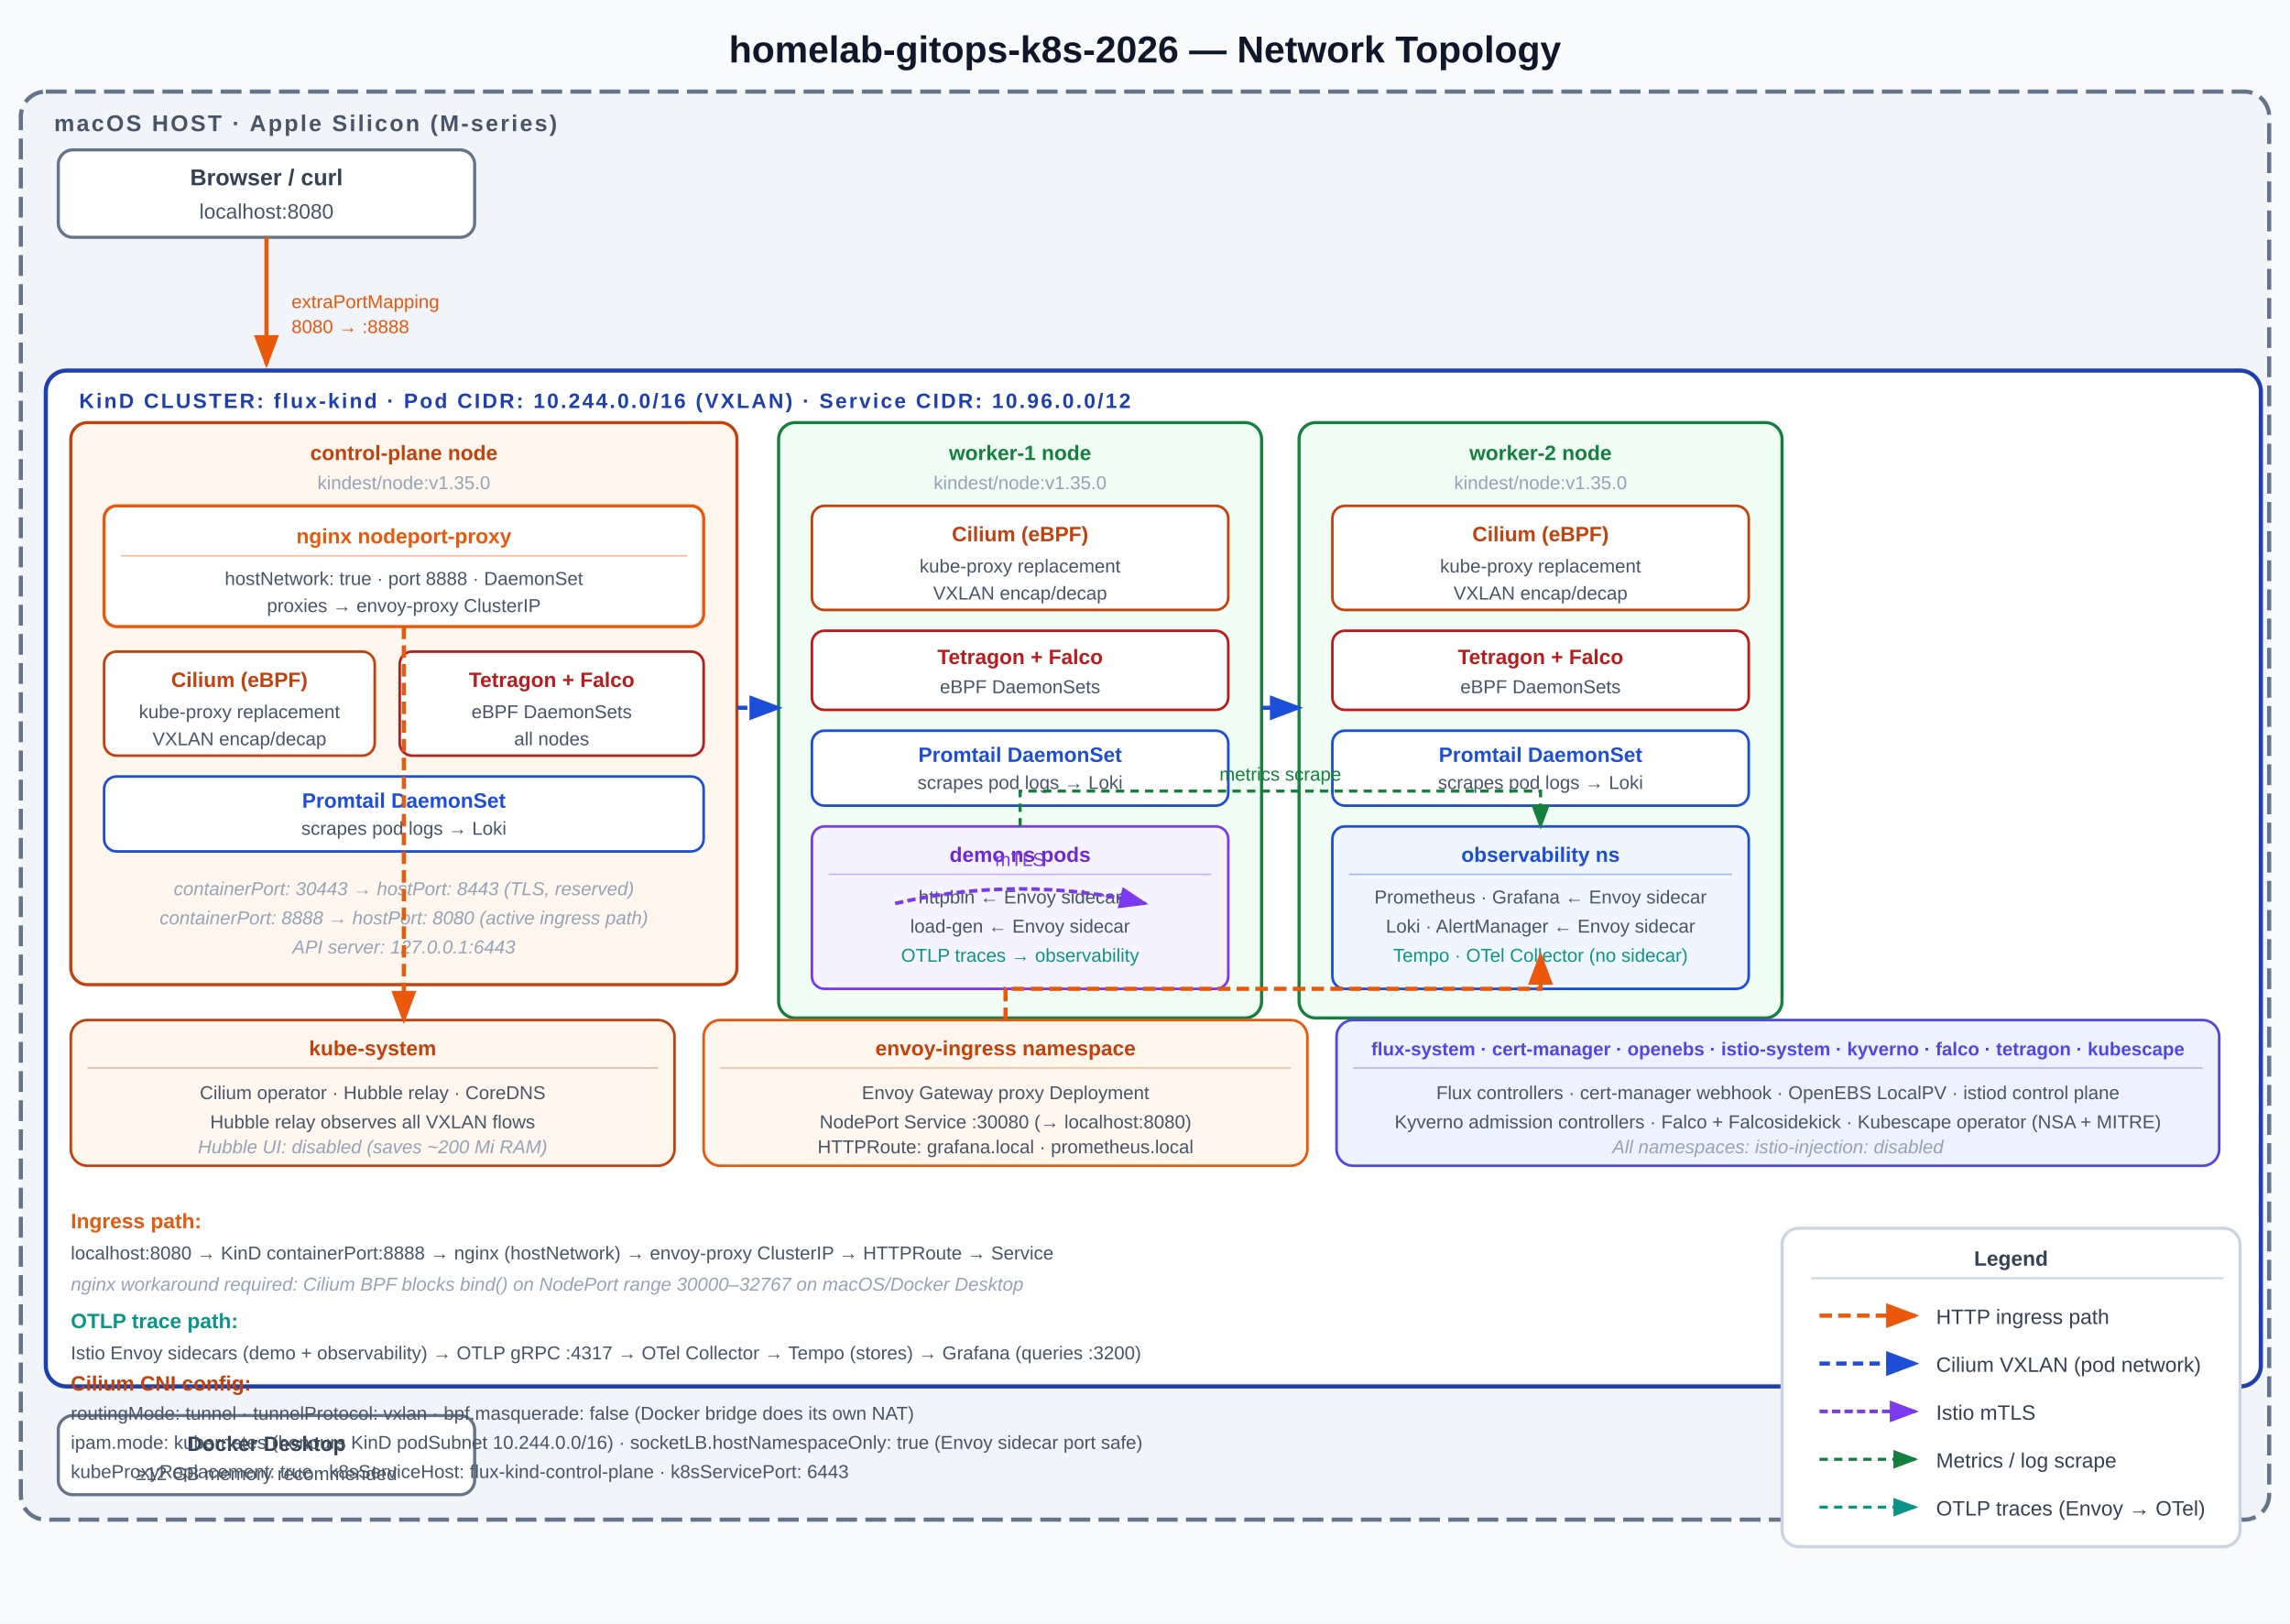
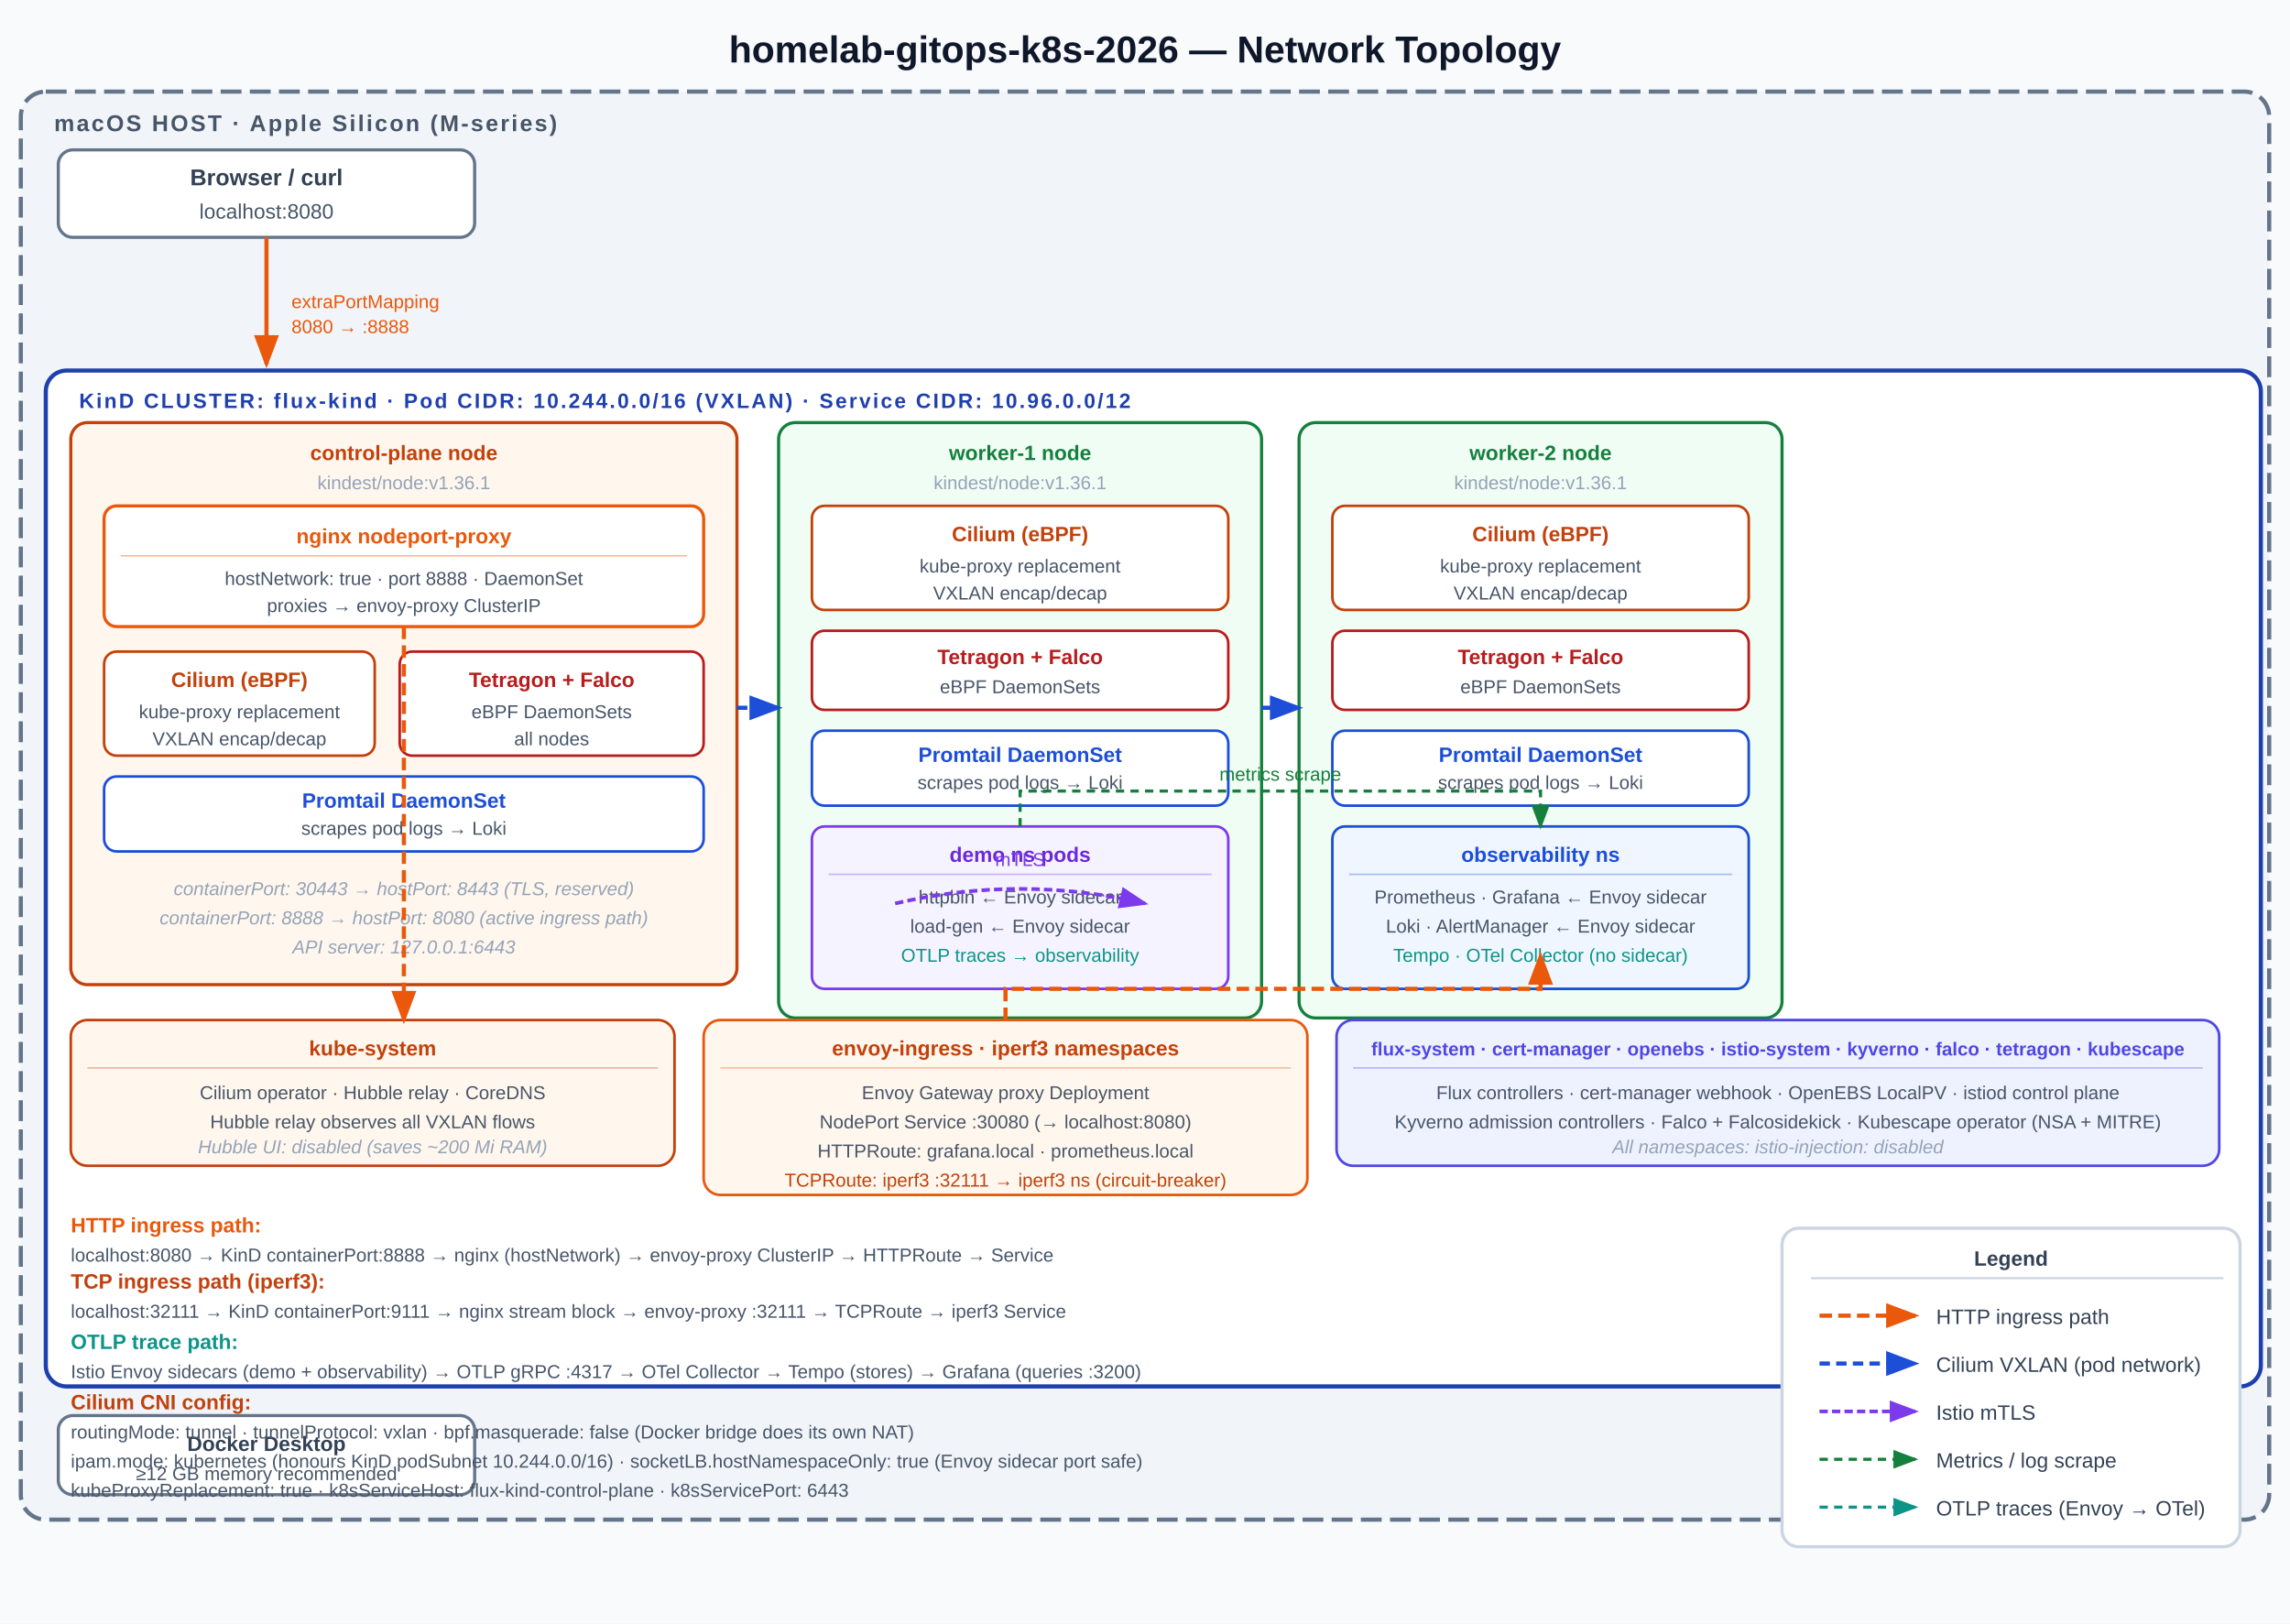
<svg xmlns="http://www.w3.org/2000/svg" width="1100" height="780" viewBox="0 0 1100 780">
  <defs>
    <marker id="arr-orange" markerWidth="8" markerHeight="6" refX="7" refY="3" orient="auto">
      <polygon points="0 0, 8 3, 0 6" fill="#EA580C" />
    </marker>
    <marker id="arr-blue" markerWidth="8" markerHeight="6" refX="7" refY="3" orient="auto">
      <polygon points="0 0, 8 3, 0 6" fill="#1D4ED8" />
    </marker>
    <marker id="arr-purple" markerWidth="8" markerHeight="6" refX="7" refY="3" orient="auto">
      <polygon points="0 0, 8 3, 0 6" fill="#7C3AED" />
    </marker>
    <marker id="arr-green" markerWidth="8" markerHeight="6" refX="7" refY="3" orient="auto">
      <polygon points="0 0, 8 3, 0 6" fill="#15803D" />
    </marker>
    <marker id="arr-gray" markerWidth="8" markerHeight="6" refX="7" refY="3" orient="auto">
      <polygon points="0 0, 8 3, 0 6" fill="#6B7280" />
    </marker>
    <marker id="arr-teal" markerWidth="8" markerHeight="6" refX="7" refY="3" orient="auto">
      <polygon points="0 0, 8 3, 0 6" fill="#0D9488" />
    </marker>
  </defs>
  <rect width="1100" height="780" fill="#F8FAFC" />
  <text x="550" y="30" text-anchor="middle" font-family="system-ui, -apple-system, Arial, sans-serif" font-size="18" font-weight="700" fill="#0F172A">homelab-gitops-k8s-2026 — Network Topology</text>
  <rect x="10" y="44" width="1080" height="686" rx="12" fill="#F1F5F9" stroke="#64748B" stroke-width="2" stroke-dasharray="10,4" />
  <text x="26" y="63" font-family="system-ui, -apple-system, Arial, sans-serif" font-size="11" font-weight="700" fill="#475569" letter-spacing="1">macOS HOST  ·  Apple Silicon (M-series)</text>
  <rect x="28" y="72" width="200" height="42" rx="7" fill="white" stroke="#64748B" stroke-width="1.5" />
  <text x="128" y="89" text-anchor="middle" font-family="system-ui, -apple-system, Arial, sans-serif" font-size="11" font-weight="600" fill="#334155">Browser / curl</text>
  <text x="128" y="105" text-anchor="middle" font-family="system-ui, -apple-system, Arial, sans-serif" font-size="10" fill="#475569">localhost:8080</text>
  <line x1="128" y1="114" x2="128" y2="175" stroke="#EA580C" stroke-width="2" marker-end="url(#arr-orange)" />
  <text x="140" y="148" font-family="system-ui, -apple-system, Arial, sans-serif" font-size="9" fill="#EA580C">extraPortMapping</text>
  <text x="140" y="160" font-family="system-ui, -apple-system, Arial, sans-serif" font-size="9" fill="#EA580C">8080 → :8888</text>
  <rect x="28" y="680" width="200" height="38" rx="7" fill="white" stroke="#64748B" stroke-width="1.5" />
  <text x="128" y="697" text-anchor="middle" font-family="system-ui, -apple-system, Arial, sans-serif" font-size="10" font-weight="600" fill="#334155">Docker Desktop</text>
  <text x="128" y="711" text-anchor="middle" font-family="system-ui, -apple-system, Arial, sans-serif" font-size="9" fill="#475569">≥12 GB memory recommended</text>
  <rect x="22" y="178" width="1064" height="488" rx="10" fill="white" stroke="#1E40AF" stroke-width="2" />
  <text x="38" y="196" font-family="system-ui, -apple-system, Arial, sans-serif" font-size="10" font-weight="700" fill="#1E40AF" letter-spacing="1">KinD CLUSTER: flux-kind  ·  Pod CIDR: 10.244.0.0/16 (VXLAN)  ·  Service CIDR: 10.96.0.0/12</text>
  <rect x="34" y="203" width="320" height="270" rx="8" fill="#FFF7ED" stroke="#C2410C" stroke-width="1.5" />
  <text x="194" y="221" text-anchor="middle" font-family="system-ui, -apple-system, Arial, sans-serif" font-size="10" font-weight="700" fill="#C2410C">control-plane node</text>
-   <text x="194" y="235" text-anchor="middle" font-family="system-ui, -apple-system, Arial, sans-serif" font-size="9" fill="#94A3B8">kindest/node:v1.35.0</text>
+   <text x="194" y="235" text-anchor="middle" font-family="system-ui, -apple-system, Arial, sans-serif" font-size="9" fill="#94A3B8">kindest/node:v1.36.1</text>
  <rect x="50" y="243" width="288" height="58" rx="6" fill="white" stroke="#EA580C" stroke-width="1.5" />
  <text x="194" y="261" text-anchor="middle" font-family="system-ui, -apple-system, Arial, sans-serif" font-size="10" font-weight="700" fill="#EA580C">nginx nodeport-proxy</text>
  <line x1="58" y1="267" x2="330" y2="267" stroke="#EA580C" stroke-width="0.75" opacity="0.4" />
  <text x="194" y="281" text-anchor="middle" font-family="system-ui, -apple-system, Arial, sans-serif" font-size="9" fill="#475569">hostNetwork: true · port 8888 · DaemonSet</text>
  <text x="194" y="294" text-anchor="middle" font-family="system-ui, -apple-system, Arial, sans-serif" font-size="9" fill="#475569">proxies → envoy-proxy ClusterIP</text>
  <rect x="50" y="313" width="130" height="50" rx="6" fill="white" stroke="#C2410C" stroke-width="1.25" />
  <text x="115" y="330" text-anchor="middle" font-family="system-ui, -apple-system, Arial, sans-serif" font-size="10" font-weight="600" fill="#C2410C">Cilium (eBPF)</text>
  <text x="115" y="345" text-anchor="middle" font-family="system-ui, -apple-system, Arial, sans-serif" font-size="9" fill="#475569">kube-proxy replacement</text>
  <text x="115" y="358" text-anchor="middle" font-family="system-ui, -apple-system, Arial, sans-serif" font-size="9" fill="#475569">VXLAN encap/decap</text>
  <rect x="192" y="313" width="146" height="50" rx="6" fill="white" stroke="#B91C1C" stroke-width="1.25" />
  <text x="265" y="330" text-anchor="middle" font-family="system-ui, -apple-system, Arial, sans-serif" font-size="10" font-weight="600" fill="#B91C1C">Tetragon + Falco</text>
  <text x="265" y="345" text-anchor="middle" font-family="system-ui, -apple-system, Arial, sans-serif" font-size="9" fill="#475569">eBPF DaemonSets</text>
  <text x="265" y="358" text-anchor="middle" font-family="system-ui, -apple-system, Arial, sans-serif" font-size="9" fill="#475569">all nodes</text>
  <rect x="50" y="373" width="288" height="36" rx="6" fill="white" stroke="#1D4ED8" stroke-width="1.25" />
  <text x="194" y="388" text-anchor="middle" font-family="system-ui, -apple-system, Arial, sans-serif" font-size="10" font-weight="600" fill="#1D4ED8">Promtail DaemonSet</text>
  <text x="194" y="401" text-anchor="middle" font-family="system-ui, -apple-system, Arial, sans-serif" font-size="9" fill="#475569">scrapes pod logs → Loki</text>
  <text x="194" y="430" text-anchor="middle" font-family="system-ui, -apple-system, Arial, sans-serif" font-size="9" fill="#94A3B8" font-style="italic">containerPort: 30443 → hostPort: 8443 (TLS, reserved)</text>
  <text x="194" y="444" text-anchor="middle" font-family="system-ui, -apple-system, Arial, sans-serif" font-size="9" fill="#94A3B8" font-style="italic">containerPort: 8888 → hostPort: 8080 (active ingress path)</text>
  <text x="194" y="458" text-anchor="middle" font-family="system-ui, -apple-system, Arial, sans-serif" font-size="9" fill="#94A3B8" font-style="italic">API server: 127.0.0.1:6443</text>
  <rect x="374" y="203" width="232" height="286" rx="8" fill="#F0FDF4" stroke="#15803D" stroke-width="1.5" />
  <text x="490" y="221" text-anchor="middle" font-family="system-ui, -apple-system, Arial, sans-serif" font-size="10" font-weight="700" fill="#15803D">worker-1 node</text>
-   <text x="490" y="235" text-anchor="middle" font-family="system-ui, -apple-system, Arial, sans-serif" font-size="9" fill="#94A3B8">kindest/node:v1.35.0</text>
+   <text x="490" y="235" text-anchor="middle" font-family="system-ui, -apple-system, Arial, sans-serif" font-size="9" fill="#94A3B8">kindest/node:v1.36.1</text>
  <rect x="390" y="243" width="200" height="50" rx="6" fill="white" stroke="#C2410C" stroke-width="1.25" />
  <text x="490" y="260" text-anchor="middle" font-family="system-ui, -apple-system, Arial, sans-serif" font-size="10" font-weight="600" fill="#C2410C">Cilium (eBPF)</text>
  <text x="490" y="275" text-anchor="middle" font-family="system-ui, -apple-system, Arial, sans-serif" font-size="9" fill="#475569">kube-proxy replacement</text>
  <text x="490" y="288" text-anchor="middle" font-family="system-ui, -apple-system, Arial, sans-serif" font-size="9" fill="#475569">VXLAN encap/decap</text>
  <rect x="390" y="303" width="200" height="38" rx="6" fill="white" stroke="#B91C1C" stroke-width="1.25" />
  <text x="490" y="319" text-anchor="middle" font-family="system-ui, -apple-system, Arial, sans-serif" font-size="10" font-weight="600" fill="#B91C1C">Tetragon + Falco</text>
  <text x="490" y="333" text-anchor="middle" font-family="system-ui, -apple-system, Arial, sans-serif" font-size="9" fill="#475569">eBPF DaemonSets</text>
  <rect x="390" y="351" width="200" height="36" rx="6" fill="white" stroke="#1D4ED8" stroke-width="1.25" />
  <text x="490" y="366" text-anchor="middle" font-family="system-ui, -apple-system, Arial, sans-serif" font-size="10" font-weight="600" fill="#1D4ED8">Promtail DaemonSet</text>
  <text x="490" y="379" text-anchor="middle" font-family="system-ui, -apple-system, Arial, sans-serif" font-size="9" fill="#475569">scrapes pod logs → Loki</text>
  <rect x="390" y="397" width="200" height="78" rx="6" fill="#F5F3FF" stroke="#7C3AED" stroke-width="1.25" />
  <text x="490" y="414" text-anchor="middle" font-family="system-ui, -apple-system, Arial, sans-serif" font-size="10" font-weight="600" fill="#6D28D9">demo ns pods</text>
  <line x1="398" y1="420" x2="582" y2="420" stroke="#7C3AED" stroke-width="0.75" opacity="0.35" />
  <text x="490" y="434" text-anchor="middle" font-family="system-ui, -apple-system, Arial, sans-serif" font-size="9" fill="#475569">httpbin ← Envoy sidecar</text>
  <text x="490" y="448" text-anchor="middle" font-family="system-ui, -apple-system, Arial, sans-serif" font-size="9" fill="#475569">load-gen ← Envoy sidecar</text>
  <text x="490" y="462" text-anchor="middle" font-family="system-ui, -apple-system, Arial, sans-serif" font-size="9" fill="#0D9488">OTLP traces → observability</text>
  <rect x="624" y="203" width="232" height="286" rx="8" fill="#F0FDF4" stroke="#15803D" stroke-width="1.5" />
  <text x="740" y="221" text-anchor="middle" font-family="system-ui, -apple-system, Arial, sans-serif" font-size="10" font-weight="700" fill="#15803D">worker-2 node</text>
-   <text x="740" y="235" text-anchor="middle" font-family="system-ui, -apple-system, Arial, sans-serif" font-size="9" fill="#94A3B8">kindest/node:v1.35.0</text>
+   <text x="740" y="235" text-anchor="middle" font-family="system-ui, -apple-system, Arial, sans-serif" font-size="9" fill="#94A3B8">kindest/node:v1.36.1</text>
  <rect x="640" y="243" width="200" height="50" rx="6" fill="white" stroke="#C2410C" stroke-width="1.25" />
  <text x="740" y="260" text-anchor="middle" font-family="system-ui, -apple-system, Arial, sans-serif" font-size="10" font-weight="600" fill="#C2410C">Cilium (eBPF)</text>
  <text x="740" y="275" text-anchor="middle" font-family="system-ui, -apple-system, Arial, sans-serif" font-size="9" fill="#475569">kube-proxy replacement</text>
  <text x="740" y="288" text-anchor="middle" font-family="system-ui, -apple-system, Arial, sans-serif" font-size="9" fill="#475569">VXLAN encap/decap</text>
  <rect x="640" y="303" width="200" height="38" rx="6" fill="white" stroke="#B91C1C" stroke-width="1.25" />
  <text x="740" y="319" text-anchor="middle" font-family="system-ui, -apple-system, Arial, sans-serif" font-size="10" font-weight="600" fill="#B91C1C">Tetragon + Falco</text>
  <text x="740" y="333" text-anchor="middle" font-family="system-ui, -apple-system, Arial, sans-serif" font-size="9" fill="#475569">eBPF DaemonSets</text>
  <rect x="640" y="351" width="200" height="36" rx="6" fill="white" stroke="#1D4ED8" stroke-width="1.25" />
  <text x="740" y="366" text-anchor="middle" font-family="system-ui, -apple-system, Arial, sans-serif" font-size="10" font-weight="600" fill="#1D4ED8">Promtail DaemonSet</text>
  <text x="740" y="379" text-anchor="middle" font-family="system-ui, -apple-system, Arial, sans-serif" font-size="9" fill="#475569">scrapes pod logs → Loki</text>
  <rect x="640" y="397" width="200" height="78" rx="6" fill="#EFF6FF" stroke="#1D4ED8" stroke-width="1.25" />
  <text x="740" y="414" text-anchor="middle" font-family="system-ui, -apple-system, Arial, sans-serif" font-size="10" font-weight="600" fill="#1D4ED8">observability ns</text>
  <line x1="648" y1="420" x2="832" y2="420" stroke="#1D4ED8" stroke-width="0.75" opacity="0.35" />
  <text x="740" y="434" text-anchor="middle" font-family="system-ui, -apple-system, Arial, sans-serif" font-size="9" fill="#475569">Prometheus · Grafana ← Envoy sidecar</text>
  <text x="740" y="448" text-anchor="middle" font-family="system-ui, -apple-system, Arial, sans-serif" font-size="9" fill="#475569">Loki · AlertManager ← Envoy sidecar</text>
  <text x="740" y="462" text-anchor="middle" font-family="system-ui, -apple-system, Arial, sans-serif" font-size="9" fill="#0D9488">Tempo · OTel Collector (no sidecar)</text>
  <rect x="34" y="490" width="290" height="70" rx="8" fill="#FFF7ED" stroke="#C2410C" stroke-width="1.25" />
  <text x="179" y="507" text-anchor="middle" font-family="system-ui, -apple-system, Arial, sans-serif" font-size="10" font-weight="700" fill="#C2410C">kube-system</text>
  <line x1="42" y1="513" x2="316" y2="513" stroke="#C2410C" stroke-width="0.75" opacity="0.35" />
  <text x="179" y="528" text-anchor="middle" font-family="system-ui, -apple-system, Arial, sans-serif" font-size="9" fill="#475569">Cilium operator · Hubble relay · CoreDNS</text>
  <text x="179" y="542" text-anchor="middle" font-family="system-ui, -apple-system, Arial, sans-serif" font-size="9" fill="#475569">Hubble relay observes all VXLAN flows</text>
  <text x="179" y="554" text-anchor="middle" font-family="system-ui, -apple-system, Arial, sans-serif" font-size="9" fill="#94A3B8" font-style="italic">Hubble UI: disabled (saves ~200 Mi RAM)</text>
-   <rect x="338" y="490" width="290" height="70" rx="8" fill="#FFF7ED" stroke="#EA580C" stroke-width="1.25" />
-   <text x="483" y="507" text-anchor="middle" font-family="system-ui, -apple-system, Arial, sans-serif" font-size="10" font-weight="700" fill="#C2410C">envoy-ingress namespace</text>
+   <rect x="338" y="490" width="290" height="84" rx="8" fill="#FFF7ED" stroke="#EA580C" stroke-width="1.25" />
+   <text x="483" y="507" text-anchor="middle" font-family="system-ui, -apple-system, Arial, sans-serif" font-size="10" font-weight="700" fill="#C2410C">envoy-ingress · iperf3 namespaces</text>
  <line x1="346" y1="513" x2="620" y2="513" stroke="#EA580C" stroke-width="0.75" opacity="0.35" />
  <text x="483" y="528" text-anchor="middle" font-family="system-ui, -apple-system, Arial, sans-serif" font-size="9" fill="#475569">Envoy Gateway proxy Deployment</text>
  <text x="483" y="542" text-anchor="middle" font-family="system-ui, -apple-system, Arial, sans-serif" font-size="9" fill="#475569">NodePort Service :30080 (→ localhost:8080)</text>
-   <text x="483" y="554" text-anchor="middle" font-family="system-ui, -apple-system, Arial, sans-serif" font-size="9" fill="#475569">HTTPRoute: grafana.local · prometheus.local</text>
+   <text x="483" y="556" text-anchor="middle" font-family="system-ui, -apple-system, Arial, sans-serif" font-size="9" fill="#475569">HTTPRoute: grafana.local · prometheus.local</text>
+   <text x="483" y="570" text-anchor="middle" font-family="system-ui, -apple-system, Arial, sans-serif" font-size="9" fill="#C2410C">TCPRoute: iperf3 :32111 → iperf3 ns (circuit-breaker)</text>
  <rect x="642" y="490" width="424" height="70" rx="8" fill="#EEF2FF" stroke="#4F46E5" stroke-width="1.25" />
  <text x="854" y="507" text-anchor="middle" font-family="system-ui, -apple-system, Arial, sans-serif" font-size="9" font-weight="700" fill="#4F46E5">flux-system · cert-manager · openebs · istio-system · kyverno · falco · tetragon · kubescape</text>
  <line x1="650" y1="513" x2="1058" y2="513" stroke="#4F46E5" stroke-width="0.75" opacity="0.35" />
  <text x="854" y="528" text-anchor="middle" font-family="system-ui, -apple-system, Arial, sans-serif" font-size="9" fill="#475569">Flux controllers · cert-manager webhook · OpenEBS LocalPV · istiod control plane</text>
  <text x="854" y="542" text-anchor="middle" font-family="system-ui, -apple-system, Arial, sans-serif" font-size="9" fill="#475569">Kyverno admission controllers · Falco + Falcosidekick · Kubescape operator (NSA + MITRE)</text>
  <text x="854" y="554" text-anchor="middle" font-family="system-ui, -apple-system, Arial, sans-serif" font-size="9" fill="#94A3B8" font-style="italic">All namespaces: istio-injection: disabled</text>
  <line x1="194" y1="301" x2="194" y2="490" stroke="#EA580C" stroke-width="2" stroke-dasharray="6,3" marker-end="url(#arr-orange)" />
  <polyline points="483,490 483,475 740,475 740,459" fill="none" stroke="#EA580C" stroke-width="2" stroke-dasharray="6,3" marker-end="url(#arr-orange)" />
  <line x1="354" y1="340" x2="374" y2="340" stroke="#1D4ED8" stroke-width="2" stroke-dasharray="5,3" marker-end="url(#arr-blue)" />
  <line x1="606" y1="340" x2="624" y2="340" stroke="#1D4ED8" stroke-width="2" stroke-dasharray="5,3" marker-end="url(#arr-blue)" />
  <line x1="490" y1="434" x2="490" y2="428" stroke="#7C3AED" stroke-width="0" />
  <path d="M 430 434 Q 490 420 550 434" fill="none" stroke="#7C3AED" stroke-width="1.75" stroke-dasharray="4,2" marker-end="url(#arr-purple)" />
  <text x="490" y="416" text-anchor="middle" font-family="system-ui, -apple-system, Arial, sans-serif" font-size="9" fill="#7C3AED">mTLS</text>
  <polyline points="490,397 490,380 740,380 740,397" fill="none" stroke="#15803D" stroke-width="1.5" stroke-dasharray="4,3" marker-end="url(#arr-green)" />
  <text x="615" y="375" text-anchor="middle" font-family="system-ui, -apple-system, Arial, sans-serif" font-size="9" fill="#15803D">metrics scrape</text>
  <rect x="856" y="590" width="220" height="153" rx="8" fill="white" stroke="#CBD5E1" stroke-width="1.5" />
  <text x="966" y="608" text-anchor="middle" font-family="system-ui, -apple-system, Arial, sans-serif" font-size="10" font-weight="700" fill="#334155">Legend</text>
  <line x1="870" y1="614" x2="1068" y2="614" stroke="#CBD5E1" stroke-width="1" />
  <line x1="874" y1="632" x2="920" y2="632" stroke="#EA580C" stroke-width="2" stroke-dasharray="6,3" marker-end="url(#arr-orange)" />
  <text x="930" y="636" font-family="system-ui, -apple-system, Arial, sans-serif" font-size="10" fill="#334155">HTTP ingress path</text>
  <line x1="874" y1="655" x2="920" y2="655" stroke="#1D4ED8" stroke-width="2" stroke-dasharray="5,3" marker-end="url(#arr-blue)" />
  <text x="930" y="659" font-family="system-ui, -apple-system, Arial, sans-serif" font-size="10" fill="#334155">Cilium VXLAN (pod network)</text>
  <line x1="874" y1="678" x2="920" y2="678" stroke="#7C3AED" stroke-width="1.75" stroke-dasharray="4,2" marker-end="url(#arr-purple)" />
  <text x="930" y="682" font-family="system-ui, -apple-system, Arial, sans-serif" font-size="10" fill="#334155">Istio mTLS</text>
  <line x1="874" y1="701" x2="920" y2="701" stroke="#15803D" stroke-width="1.5" stroke-dasharray="4,3" marker-end="url(#arr-green)" />
  <text x="930" y="705" font-family="system-ui, -apple-system, Arial, sans-serif" font-size="10" fill="#334155">Metrics / log scrape</text>
  <line x1="874" y1="724" x2="920" y2="724" stroke="#0D9488" stroke-width="1.5" stroke-dasharray="4,3" marker-end="url(#arr-teal)" />
  <text x="930" y="728" font-family="system-ui, -apple-system, Arial, sans-serif" font-size="10" fill="#334155">OTLP traces (Envoy → OTel)</text>
-   <text x="34" y="590" font-family="system-ui, -apple-system, Arial, sans-serif" font-size="10" font-weight="700" fill="#EA580C">Ingress path:</text>
-   <text x="34" y="605" font-family="system-ui, -apple-system, Arial, sans-serif" font-size="9" fill="#475569">localhost:8080 → KinD containerPort:8888 → nginx (hostNetwork) → envoy-proxy ClusterIP → HTTPRoute → Service</text>
-   <text x="34" y="620" font-family="system-ui, -apple-system, Arial, sans-serif" font-size="9" fill="#94A3B8" font-style="italic">nginx workaround required: Cilium BPF blocks bind() on NodePort range 30000–32767 on macOS/Docker Desktop</text>
-   <text x="34" y="638" font-family="system-ui, -apple-system, Arial, sans-serif" font-size="10" font-weight="700" fill="#0D9488">OTLP trace path:</text>
-   <text x="34" y="653" font-family="system-ui, -apple-system, Arial, sans-serif" font-size="9" fill="#475569">Istio Envoy sidecars (demo + observability) → OTLP gRPC :4317 → OTel Collector → Tempo (stores) → Grafana (queries :3200)</text>
-   <text x="34" y="668" font-family="system-ui, -apple-system, Arial, sans-serif" font-size="10" font-weight="700" fill="#C2410C">Cilium CNI config:</text>
-   <text x="34" y="682" font-family="system-ui, -apple-system, Arial, sans-serif" font-size="9" fill="#475569">routingMode: tunnel · tunnelProtocol: vxlan  ·  bpf.masquerade: false (Docker bridge does its own NAT)</text>
-   <text x="34" y="696" font-family="system-ui, -apple-system, Arial, sans-serif" font-size="9" fill="#475569">ipam.mode: kubernetes (honours KinD podSubnet 10.244.0.0/16)  ·  socketLB.hostNamespaceOnly: true (Envoy sidecar port safe)</text>
-   <text x="34" y="710" font-family="system-ui, -apple-system, Arial, sans-serif" font-size="9" fill="#475569">kubeProxyReplacement: true  ·  k8sServiceHost: flux-kind-control-plane  ·  k8sServicePort: 6443</text>
+   <text x="34" y="592" font-family="system-ui, -apple-system, Arial, sans-serif" font-size="10" font-weight="700" fill="#EA580C">HTTP ingress path:</text>
+   <text x="34" y="606" font-family="system-ui, -apple-system, Arial, sans-serif" font-size="9" fill="#475569">localhost:8080 → KinD containerPort:8888 → nginx (hostNetwork) → envoy-proxy ClusterIP → HTTPRoute → Service</text>
+   <text x="34" y="619" font-family="system-ui, -apple-system, Arial, sans-serif" font-size="10" font-weight="700" fill="#C2410C">TCP ingress path (iperf3):</text>
+   <text x="34" y="633" font-family="system-ui, -apple-system, Arial, sans-serif" font-size="9" fill="#475569">localhost:32111 → KinD containerPort:9111 → nginx stream block → envoy-proxy :32111 → TCPRoute → iperf3 Service</text>
+   <text x="34" y="648" font-family="system-ui, -apple-system, Arial, sans-serif" font-size="10" font-weight="700" fill="#0D9488">OTLP trace path:</text>
+   <text x="34" y="662" font-family="system-ui, -apple-system, Arial, sans-serif" font-size="9" fill="#475569">Istio Envoy sidecars (demo + observability) → OTLP gRPC :4317 → OTel Collector → Tempo (stores) → Grafana (queries :3200)</text>
+   <text x="34" y="677" font-family="system-ui, -apple-system, Arial, sans-serif" font-size="10" font-weight="700" fill="#C2410C">Cilium CNI config:</text>
+   <text x="34" y="691" font-family="system-ui, -apple-system, Arial, sans-serif" font-size="9" fill="#475569">routingMode: tunnel · tunnelProtocol: vxlan  ·  bpf.masquerade: false (Docker bridge does its own NAT)</text>
+   <text x="34" y="705" font-family="system-ui, -apple-system, Arial, sans-serif" font-size="9" fill="#475569">ipam.mode: kubernetes (honours KinD podSubnet 10.244.0.0/16)  ·  socketLB.hostNamespaceOnly: true (Envoy sidecar port safe)</text>
+   <text x="34" y="719" font-family="system-ui, -apple-system, Arial, sans-serif" font-size="9" fill="#475569">kubeProxyReplacement: true  ·  k8sServiceHost: flux-kind-control-plane  ·  k8sServicePort: 6443</text>
</svg>
